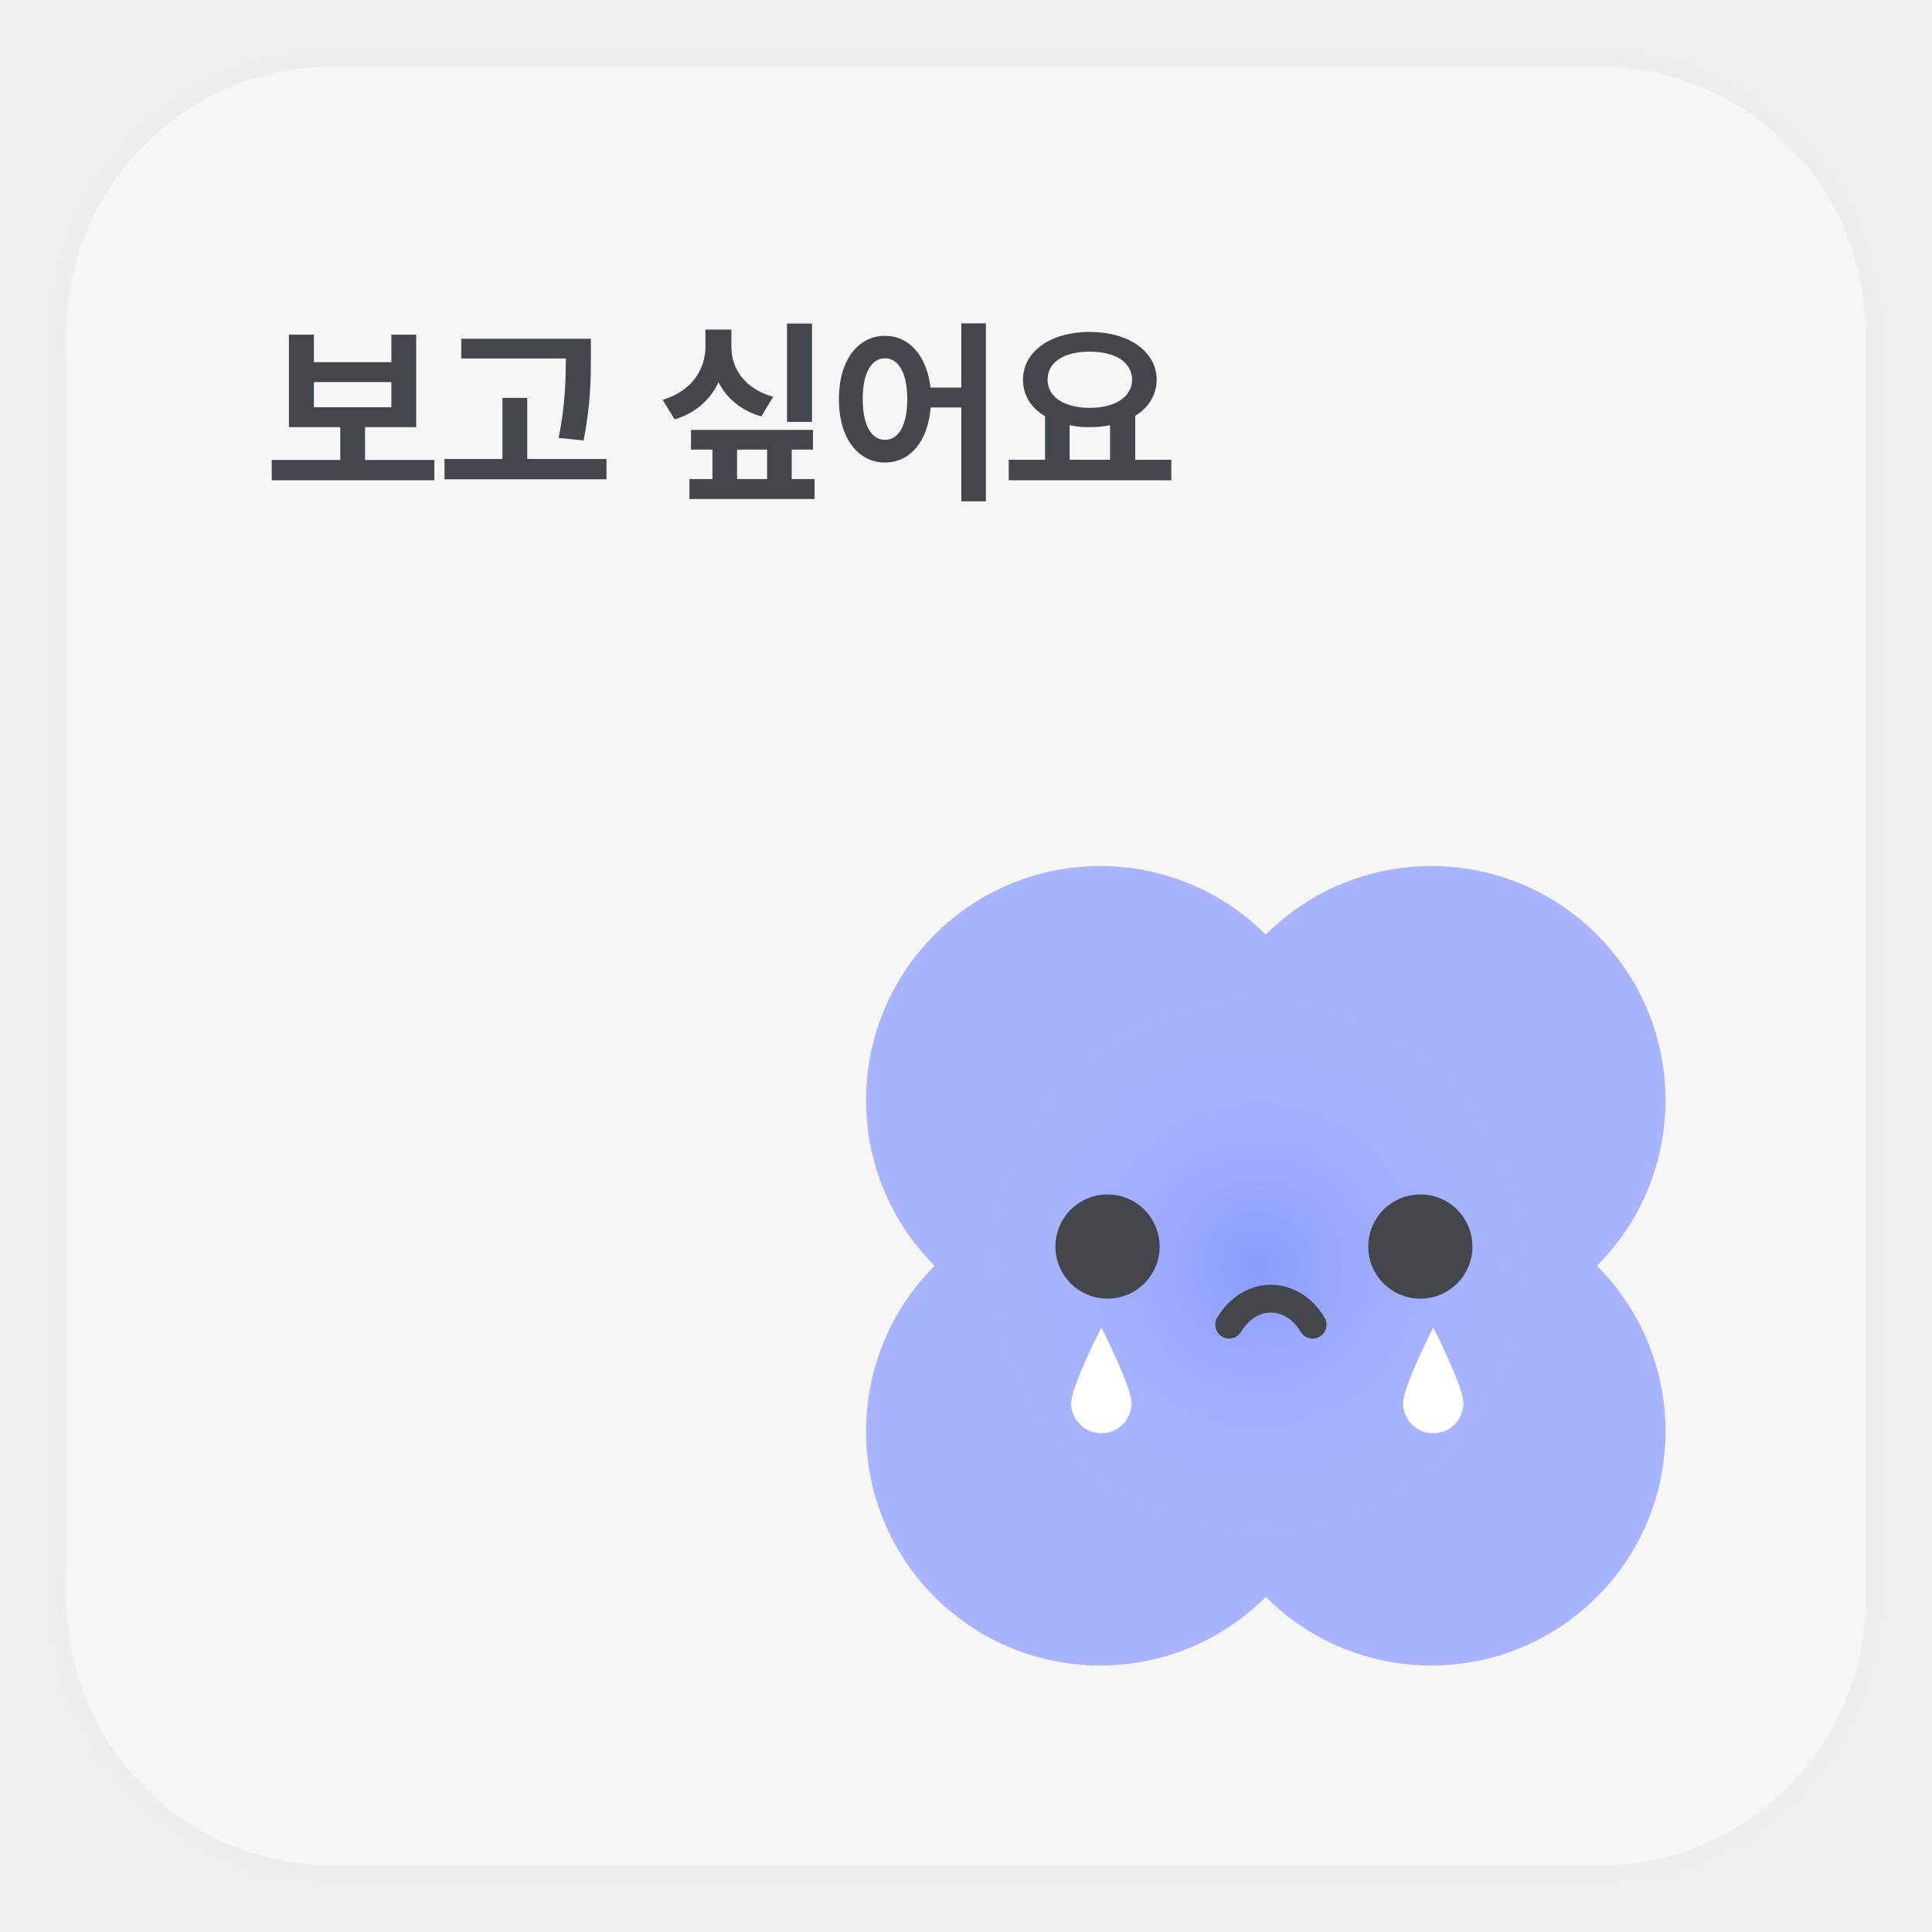
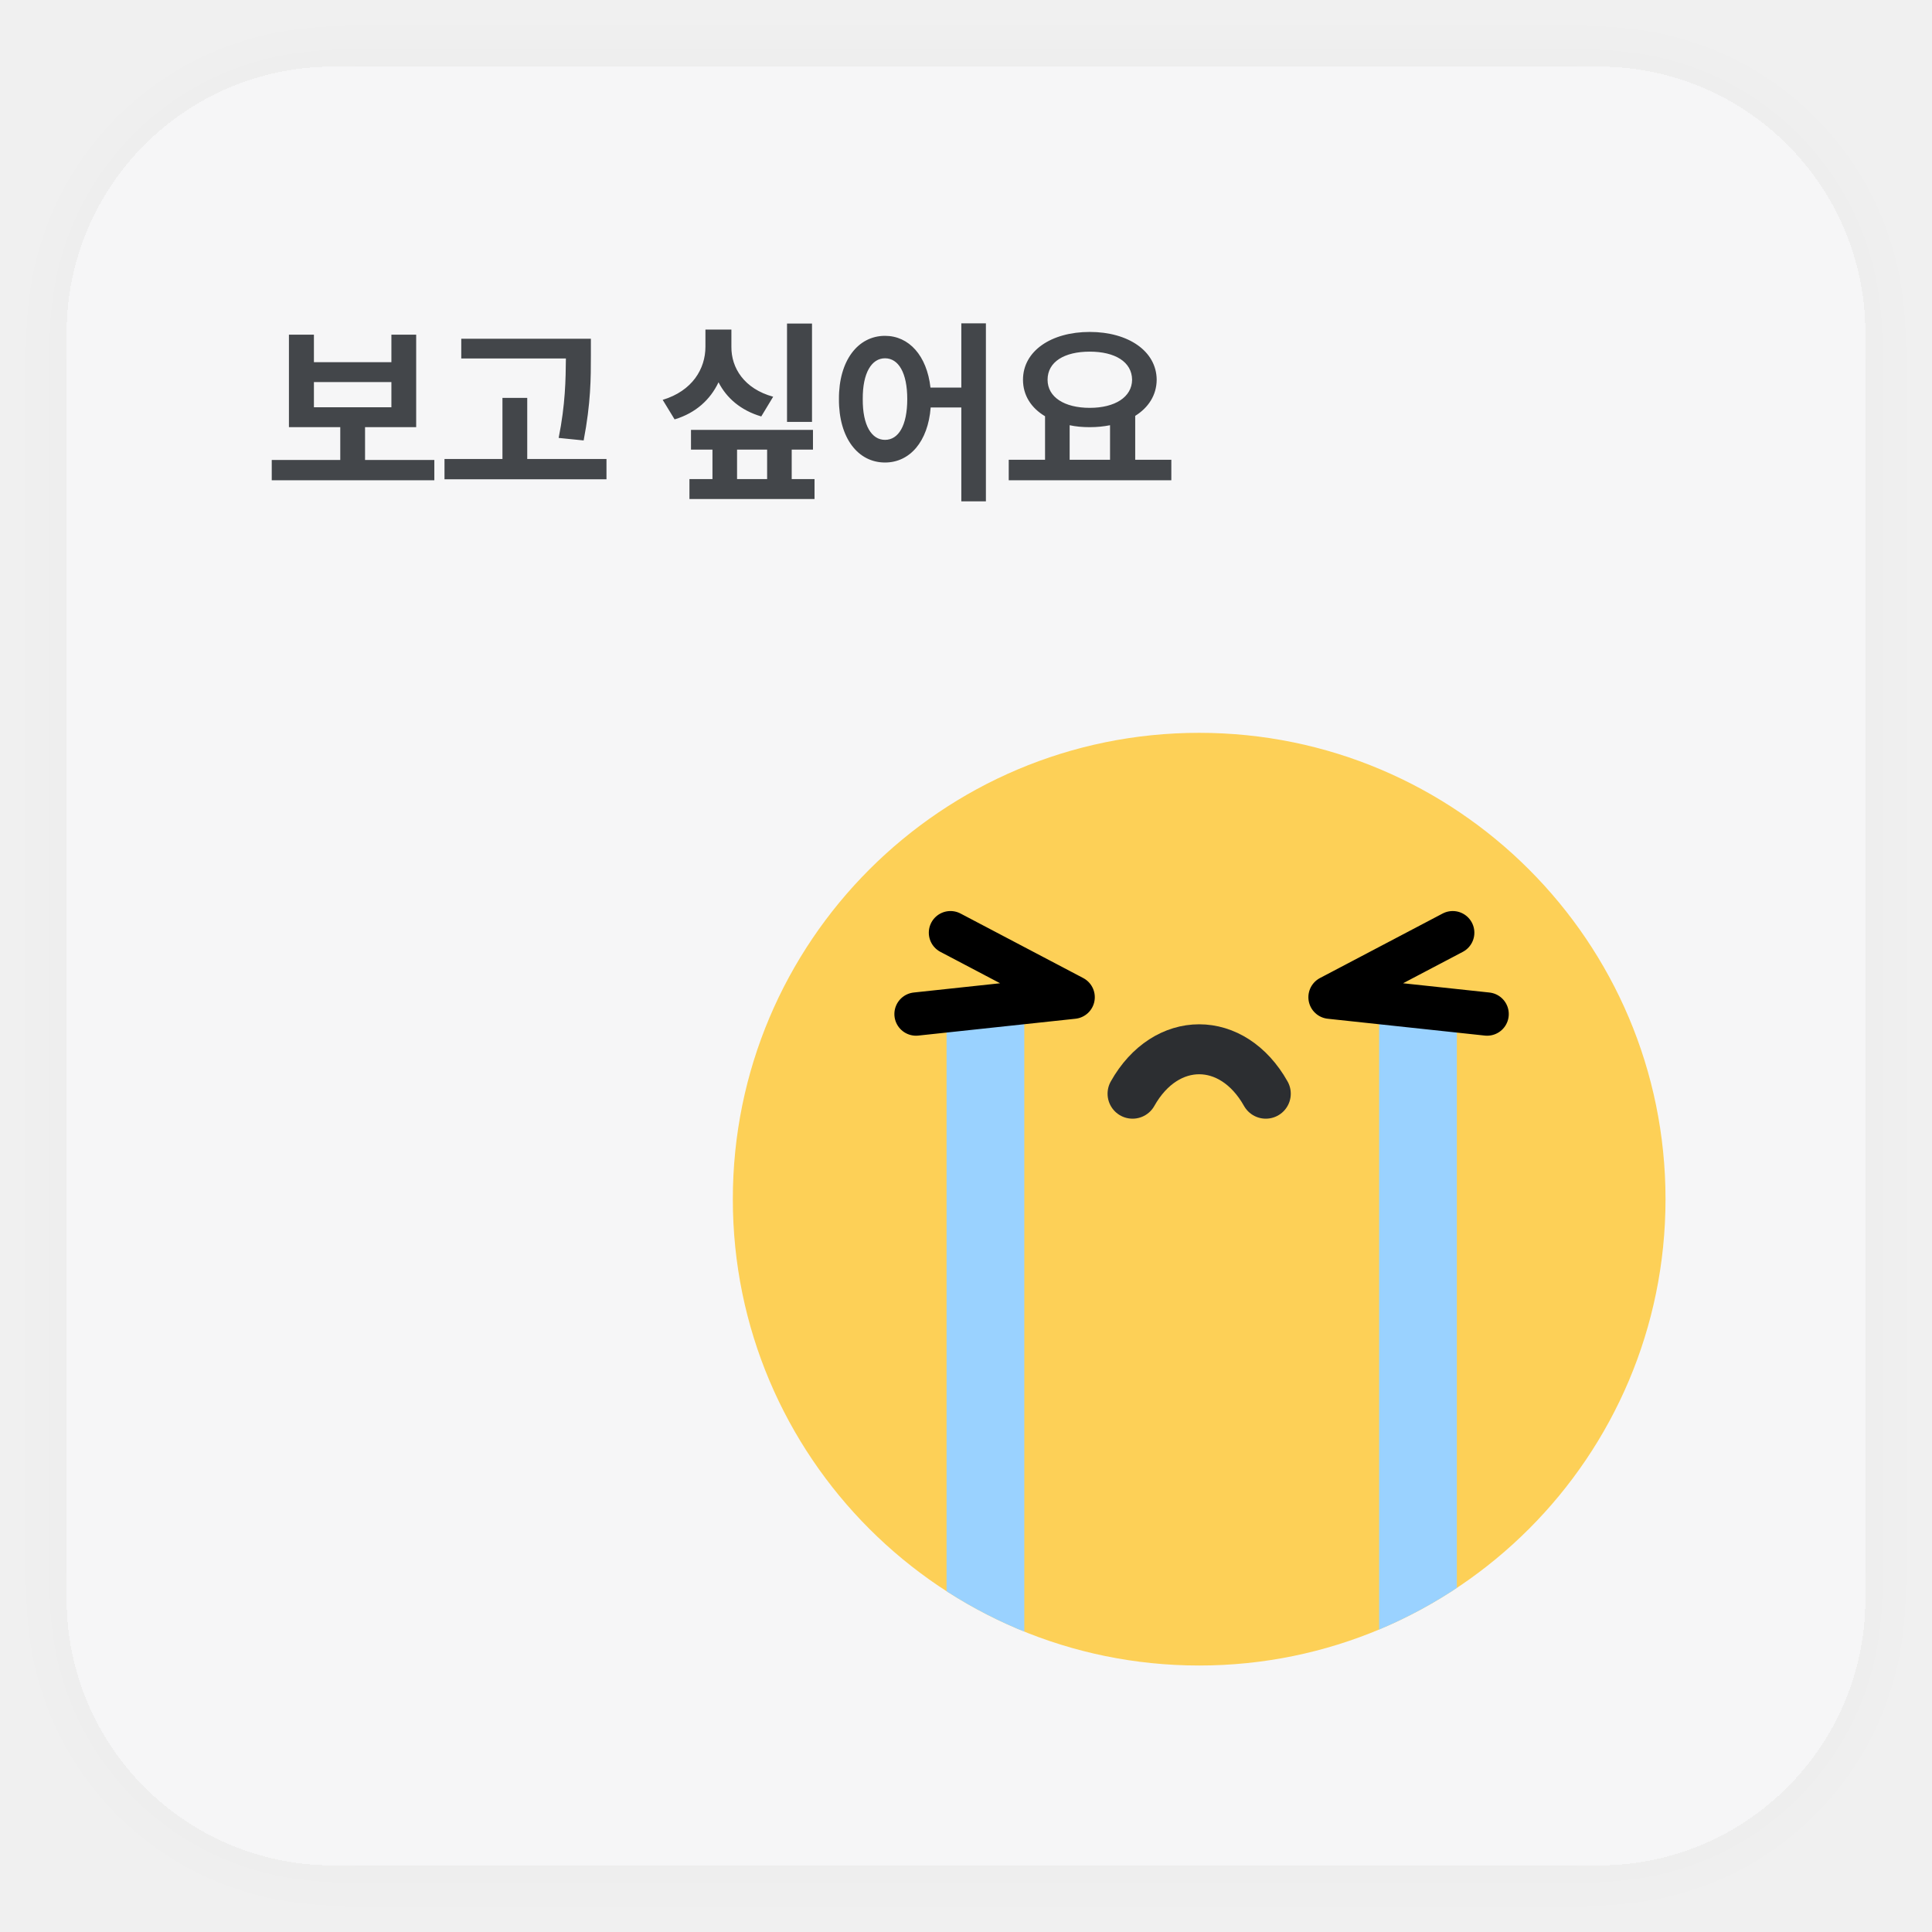
<svg xmlns="http://www.w3.org/2000/svg" width="116" height="116" viewBox="0 0 116 116" fill="none">
-   <g filter="url(#filter0_d_788_2746)">
+   <g filter="url(#filter0_d_1671_5001)">
    <rect x="4" y="4" width="108" height="108" rx="16" fill="#F6F6F7" shape-rendering="crispEdges" />
    <path d="M26.078 27.617V28.836H16.316V27.617H20.43V25.648H17.348V20.094H18.848V21.746H23.5V20.094H24.988V25.648H21.918V27.617H26.078ZM18.848 24.453H23.5V22.941H18.848V24.453ZM35.477 20.34V21.348C35.477 22.684 35.477 24.184 35.043 26.445L33.543 26.293C33.947 24.277 33.965 22.777 33.977 21.523H27.695V20.34H35.477ZM36.414 27.559V28.777H26.688V27.559H30.168V23.891H31.656V27.559H36.414ZM48.754 19.426V25.332H47.254V19.426H48.754ZM43.914 20.82C43.902 22.086 44.676 23.34 46.422 23.82L45.707 25.004C44.477 24.641 43.627 23.902 43.141 22.953C42.654 23.984 41.781 24.799 40.504 25.18L39.789 24.008C41.57 23.469 42.355 22.145 42.355 20.82V19.789H43.914V20.82ZM48.812 25.812V26.996H47.535V28.766H48.906V29.961H41.395V28.766H42.777V26.996H41.488V25.812H48.812ZM44.254 28.766H46.059V26.996H44.254V28.766ZM53.137 20.164C54.578 20.164 55.65 21.354 55.867 23.27H57.719V19.414H59.195V30.102H57.719V24.465H55.879C55.721 26.516 54.625 27.77 53.137 27.77C51.52 27.77 50.359 26.305 50.371 23.961C50.359 21.641 51.52 20.164 53.137 20.164ZM53.137 21.512C52.34 21.512 51.789 22.379 51.801 23.961C51.789 25.555 52.34 26.41 53.137 26.41C53.945 26.41 54.473 25.555 54.473 23.961C54.473 22.379 53.945 21.512 53.137 21.512ZM70.328 27.605V28.836H60.566V27.605H62.746V24.992C61.92 24.5 61.422 23.744 61.422 22.801C61.422 21.078 63.109 19.93 65.43 19.93C67.738 19.93 69.438 21.078 69.449 22.801C69.443 23.721 68.957 24.471 68.16 24.969V27.605H70.328ZM65.43 21.113C63.906 21.113 62.898 21.723 62.898 22.801C62.898 23.844 63.906 24.488 65.43 24.488C66.941 24.488 67.961 23.844 67.973 22.801C67.961 21.723 66.941 21.113 65.43 21.113ZM64.223 27.605H66.648V25.531C66.268 25.607 65.857 25.648 65.43 25.648C65.002 25.648 64.598 25.613 64.223 25.531V27.605Z" fill="#43464A" />
-     <path fill-rule="evenodd" clip-rule="evenodd" d="M56.118 76C50.627 70.509 50.627 61.608 56.118 56.117C61.608 50.627 70.51 50.627 76 56.117C81.49 50.627 90.392 50.627 95.882 56.117C101.372 61.608 101.372 70.509 95.882 76C101.372 81.49 101.372 90.392 95.882 95.882C90.392 101.372 81.49 101.372 76 95.882C70.51 101.372 61.608 101.372 56.118 95.882C50.627 90.392 50.627 81.49 56.118 76Z" fill="#A8B4FF" />
-     <circle cx="75.551" cy="76" r="16.304" fill="url(#paint0_radial_788_2746)" fill-opacity="0.6" />
-     <path d="M67.939 84.243C67.939 85.243 67.127 86.054 66.127 86.054C65.126 86.054 64.315 85.243 64.315 84.243C64.315 83.242 66.127 79.714 66.127 79.714C66.127 79.714 67.939 83.242 67.939 84.243Z" fill="white" />
-     <path d="M87.866 84.243C87.866 85.243 87.055 86.054 86.055 86.054C85.054 86.054 84.243 85.243 84.243 84.243C84.243 83.242 86.055 79.714 86.055 79.714C86.055 79.714 87.866 83.242 87.866 84.243Z" fill="white" />
-     <path d="M73.801 79.533C75.053 77.455 77.558 77.455 78.81 79.533" stroke="#43464A" stroke-width="1.67" stroke-linecap="round" />
-     <circle cx="66.497" cy="74.844" r="2.609" fill="#43464A" stroke="#43464A" stroke-width="1.043" />
-     <circle cx="85.279" cy="74.844" r="2.609" fill="#43464A" stroke="#43464A" stroke-width="1.043" />
+     <circle cx="72" cy="72" r="28" fill="#FDD057" />
+     <mask id="mask0_1671_5001" style="mask-type:alpha" maskUnits="userSpaceOnUse" x="44" y="44" width="56" height="56">
+       <circle cx="72" cy="72" r="28" fill="#FDD057" />
+     </mask>
+     <g mask="url(#mask0_1671_5001)">
+       <path d="M61.5 101.167H56.833V60.333H61.5V101.167Z" fill="#9AD2FF" />
+       <path d="M87.471 101.166H82.804V60.333H87.471V101.166Z" fill="#9AD2FF" />
+     </g>
+     <path d="M57.067 56L64.433 59.874L55 60.885" stroke="black" stroke-width="2.6" stroke-linecap="round" stroke-linejoin="round" />
+     <path d="M87.223 56L79.857 59.874L89.289 60.885" stroke="black" stroke-width="2.6" stroke-linecap="round" stroke-linejoin="round" />
+     <path d="M68 65.667C70 62.111 74 62.111 76 65.667" stroke="#2C2E31" stroke-width="3" stroke-linecap="round" />
  </g>
  <defs>
-     <filter id="filter0_d_788_2746" x="0" y="0" width="116" height="116" filterUnits="userSpaceOnUse" color-interpolation-filters="sRGB">
+     <filter id="filter0_d_1671_5001" x="0" y="0" width="116" height="116" filterUnits="userSpaceOnUse" color-interpolation-filters="sRGB">
      <feFlood flood-opacity="0" result="BackgroundImageFix" />
      <feColorMatrix in="SourceAlpha" type="matrix" values="0 0 0 0 0 0 0 0 0 0 0 0 0 0 0 0 0 0 127 0" result="hardAlpha" />
      <feOffset />
      <feGaussianBlur stdDeviation="2" />
      <feComposite in2="hardAlpha" operator="out" />
      <feColorMatrix type="matrix" values="0 0 0 0 0 0 0 0 0 0 0 0 0 0 0 0 0 0 0.02 0" />
-       <feBlend mode="normal" in2="BackgroundImageFix" result="effect1_dropShadow_788_2746" />
-       <feBlend mode="normal" in="SourceGraphic" in2="effect1_dropShadow_788_2746" result="shape" />
+       <feBlend mode="normal" in2="BackgroundImageFix" result="effect1_dropShadow_1671_5001" />
+       <feBlend mode="normal" in="SourceGraphic" in2="effect1_dropShadow_1671_5001" result="shape" />
    </filter>
-     <radialGradient id="paint0_radial_788_2746" cx="0" cy="0" r="1" gradientUnits="userSpaceOnUse" gradientTransform="translate(75.5506 75.9999) rotate(90) scale(16.3043)">
-       <stop stop-color="#6C7FF9" stop-opacity="0.8" />
-       <stop offset="1" stop-color="#A8B4FF" stop-opacity="0" />
-     </radialGradient>
  </defs>
</svg>
